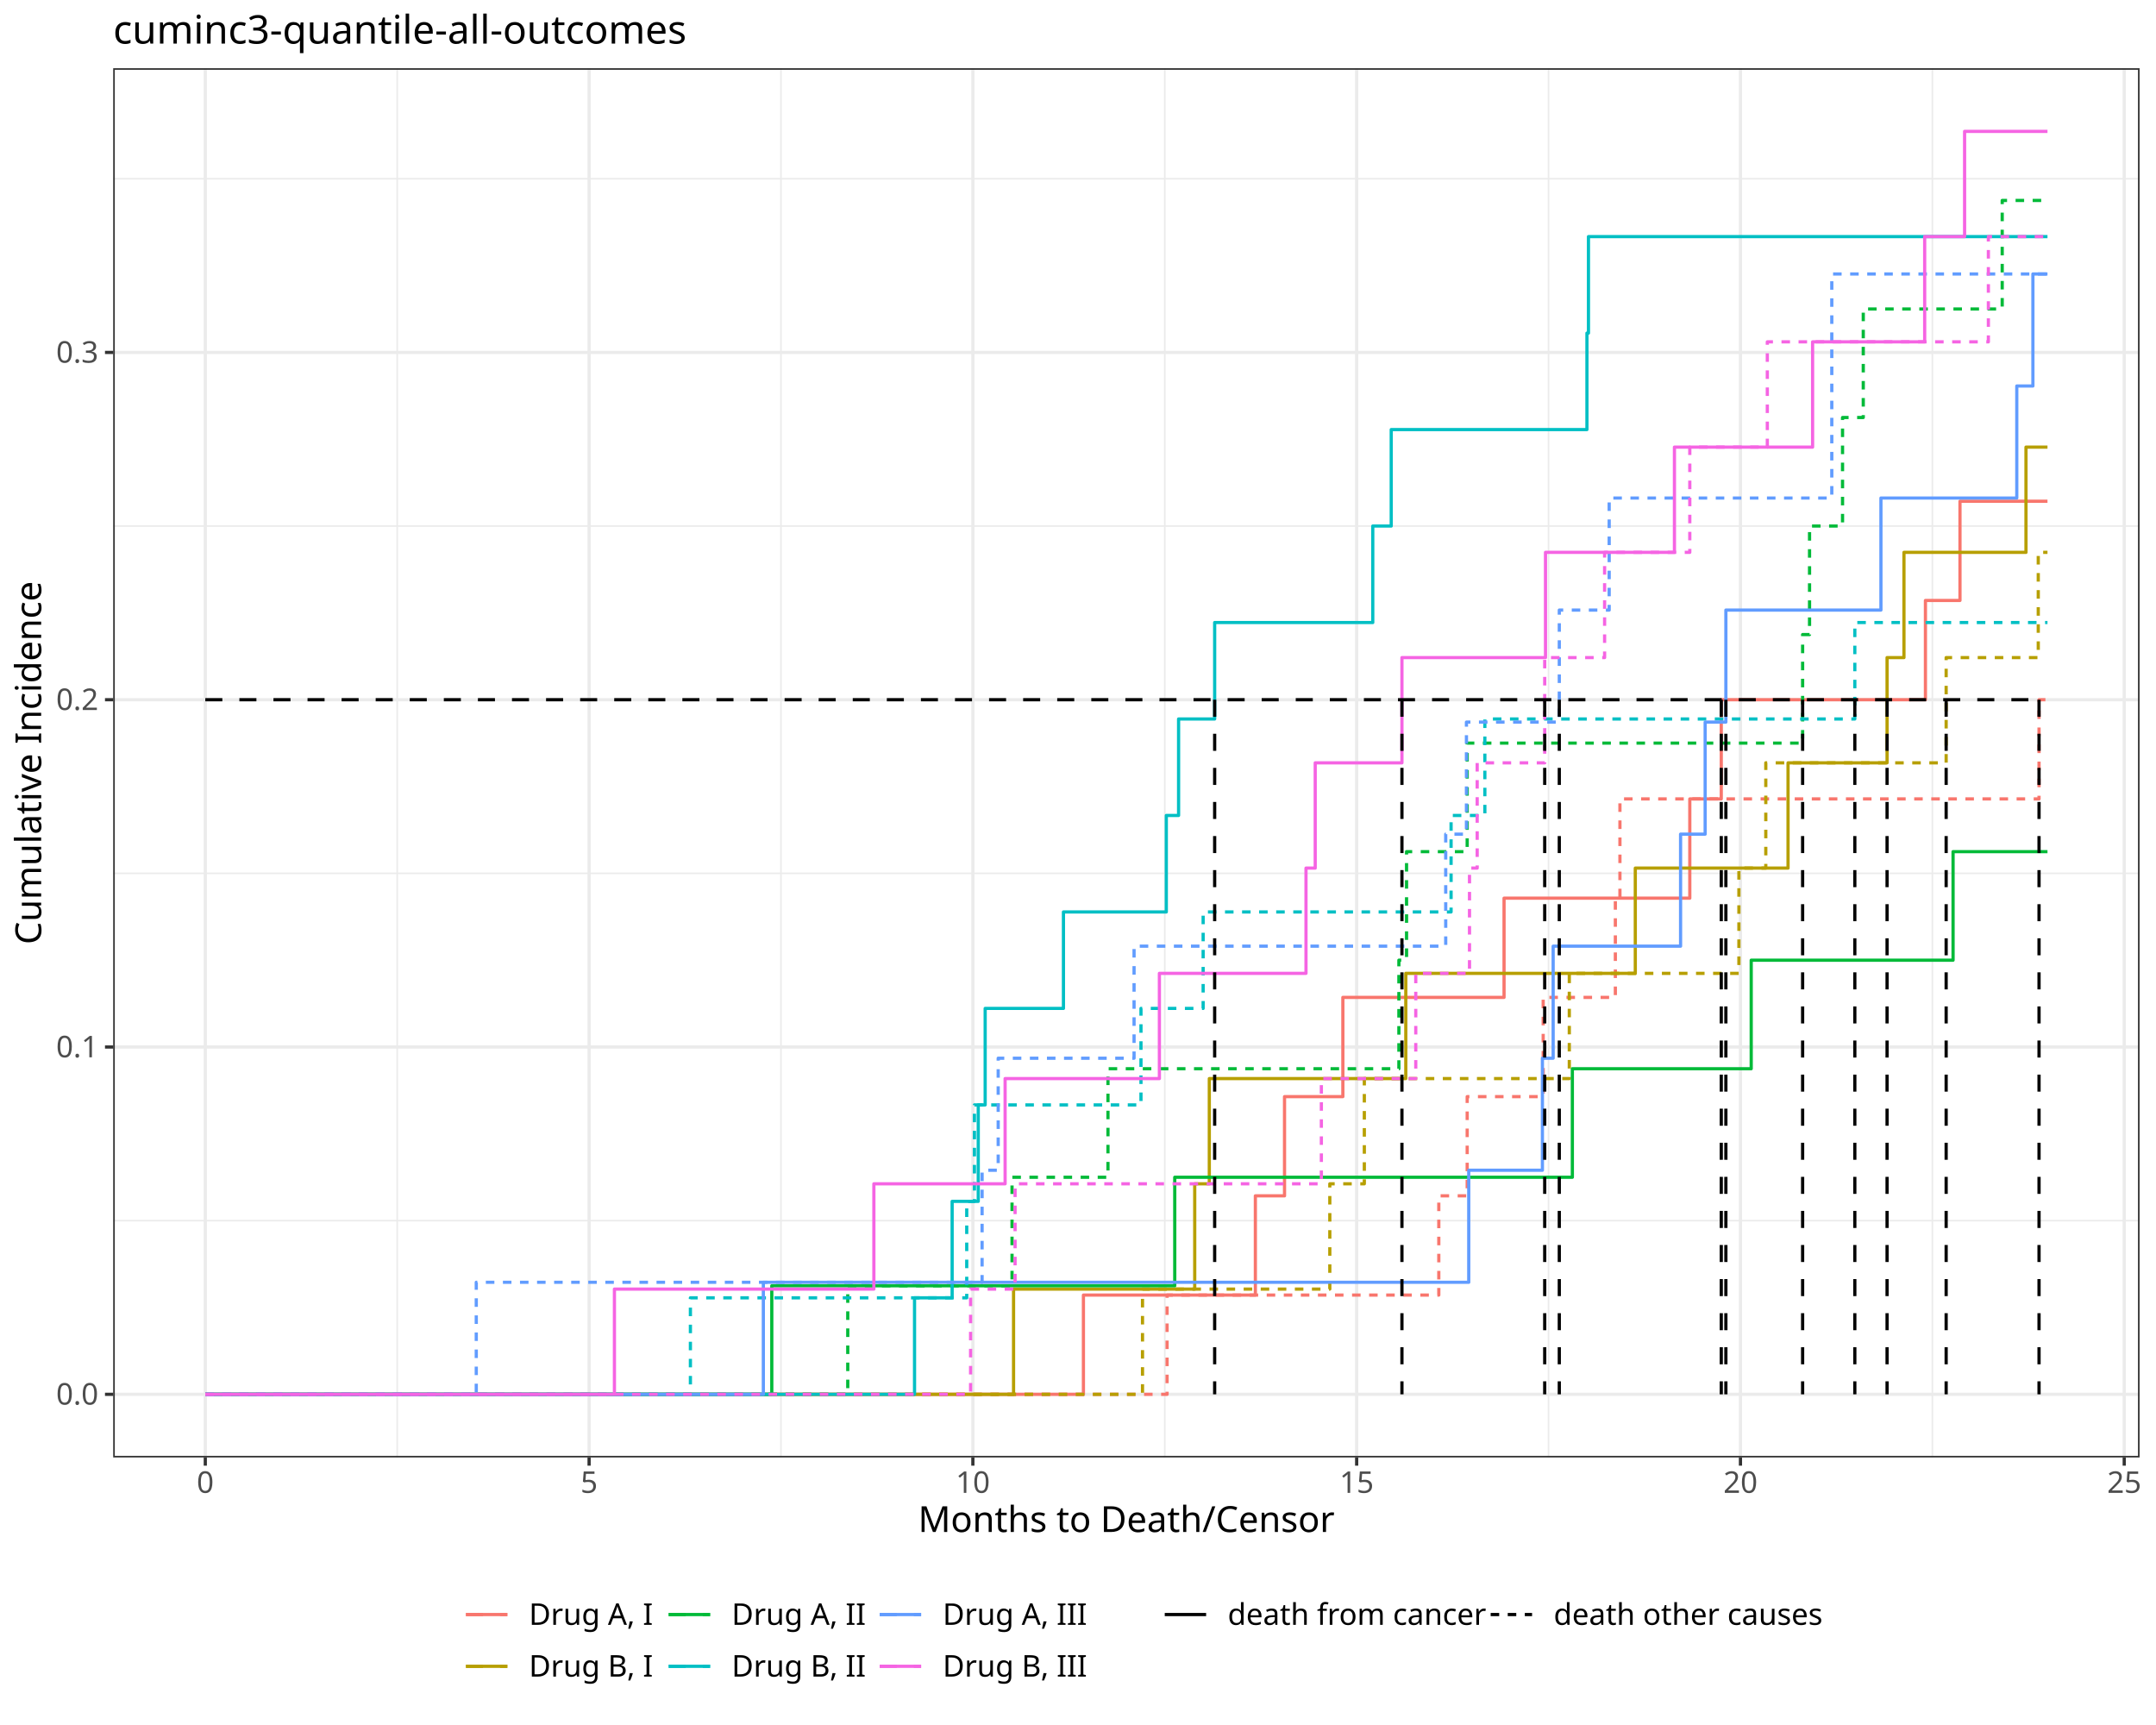
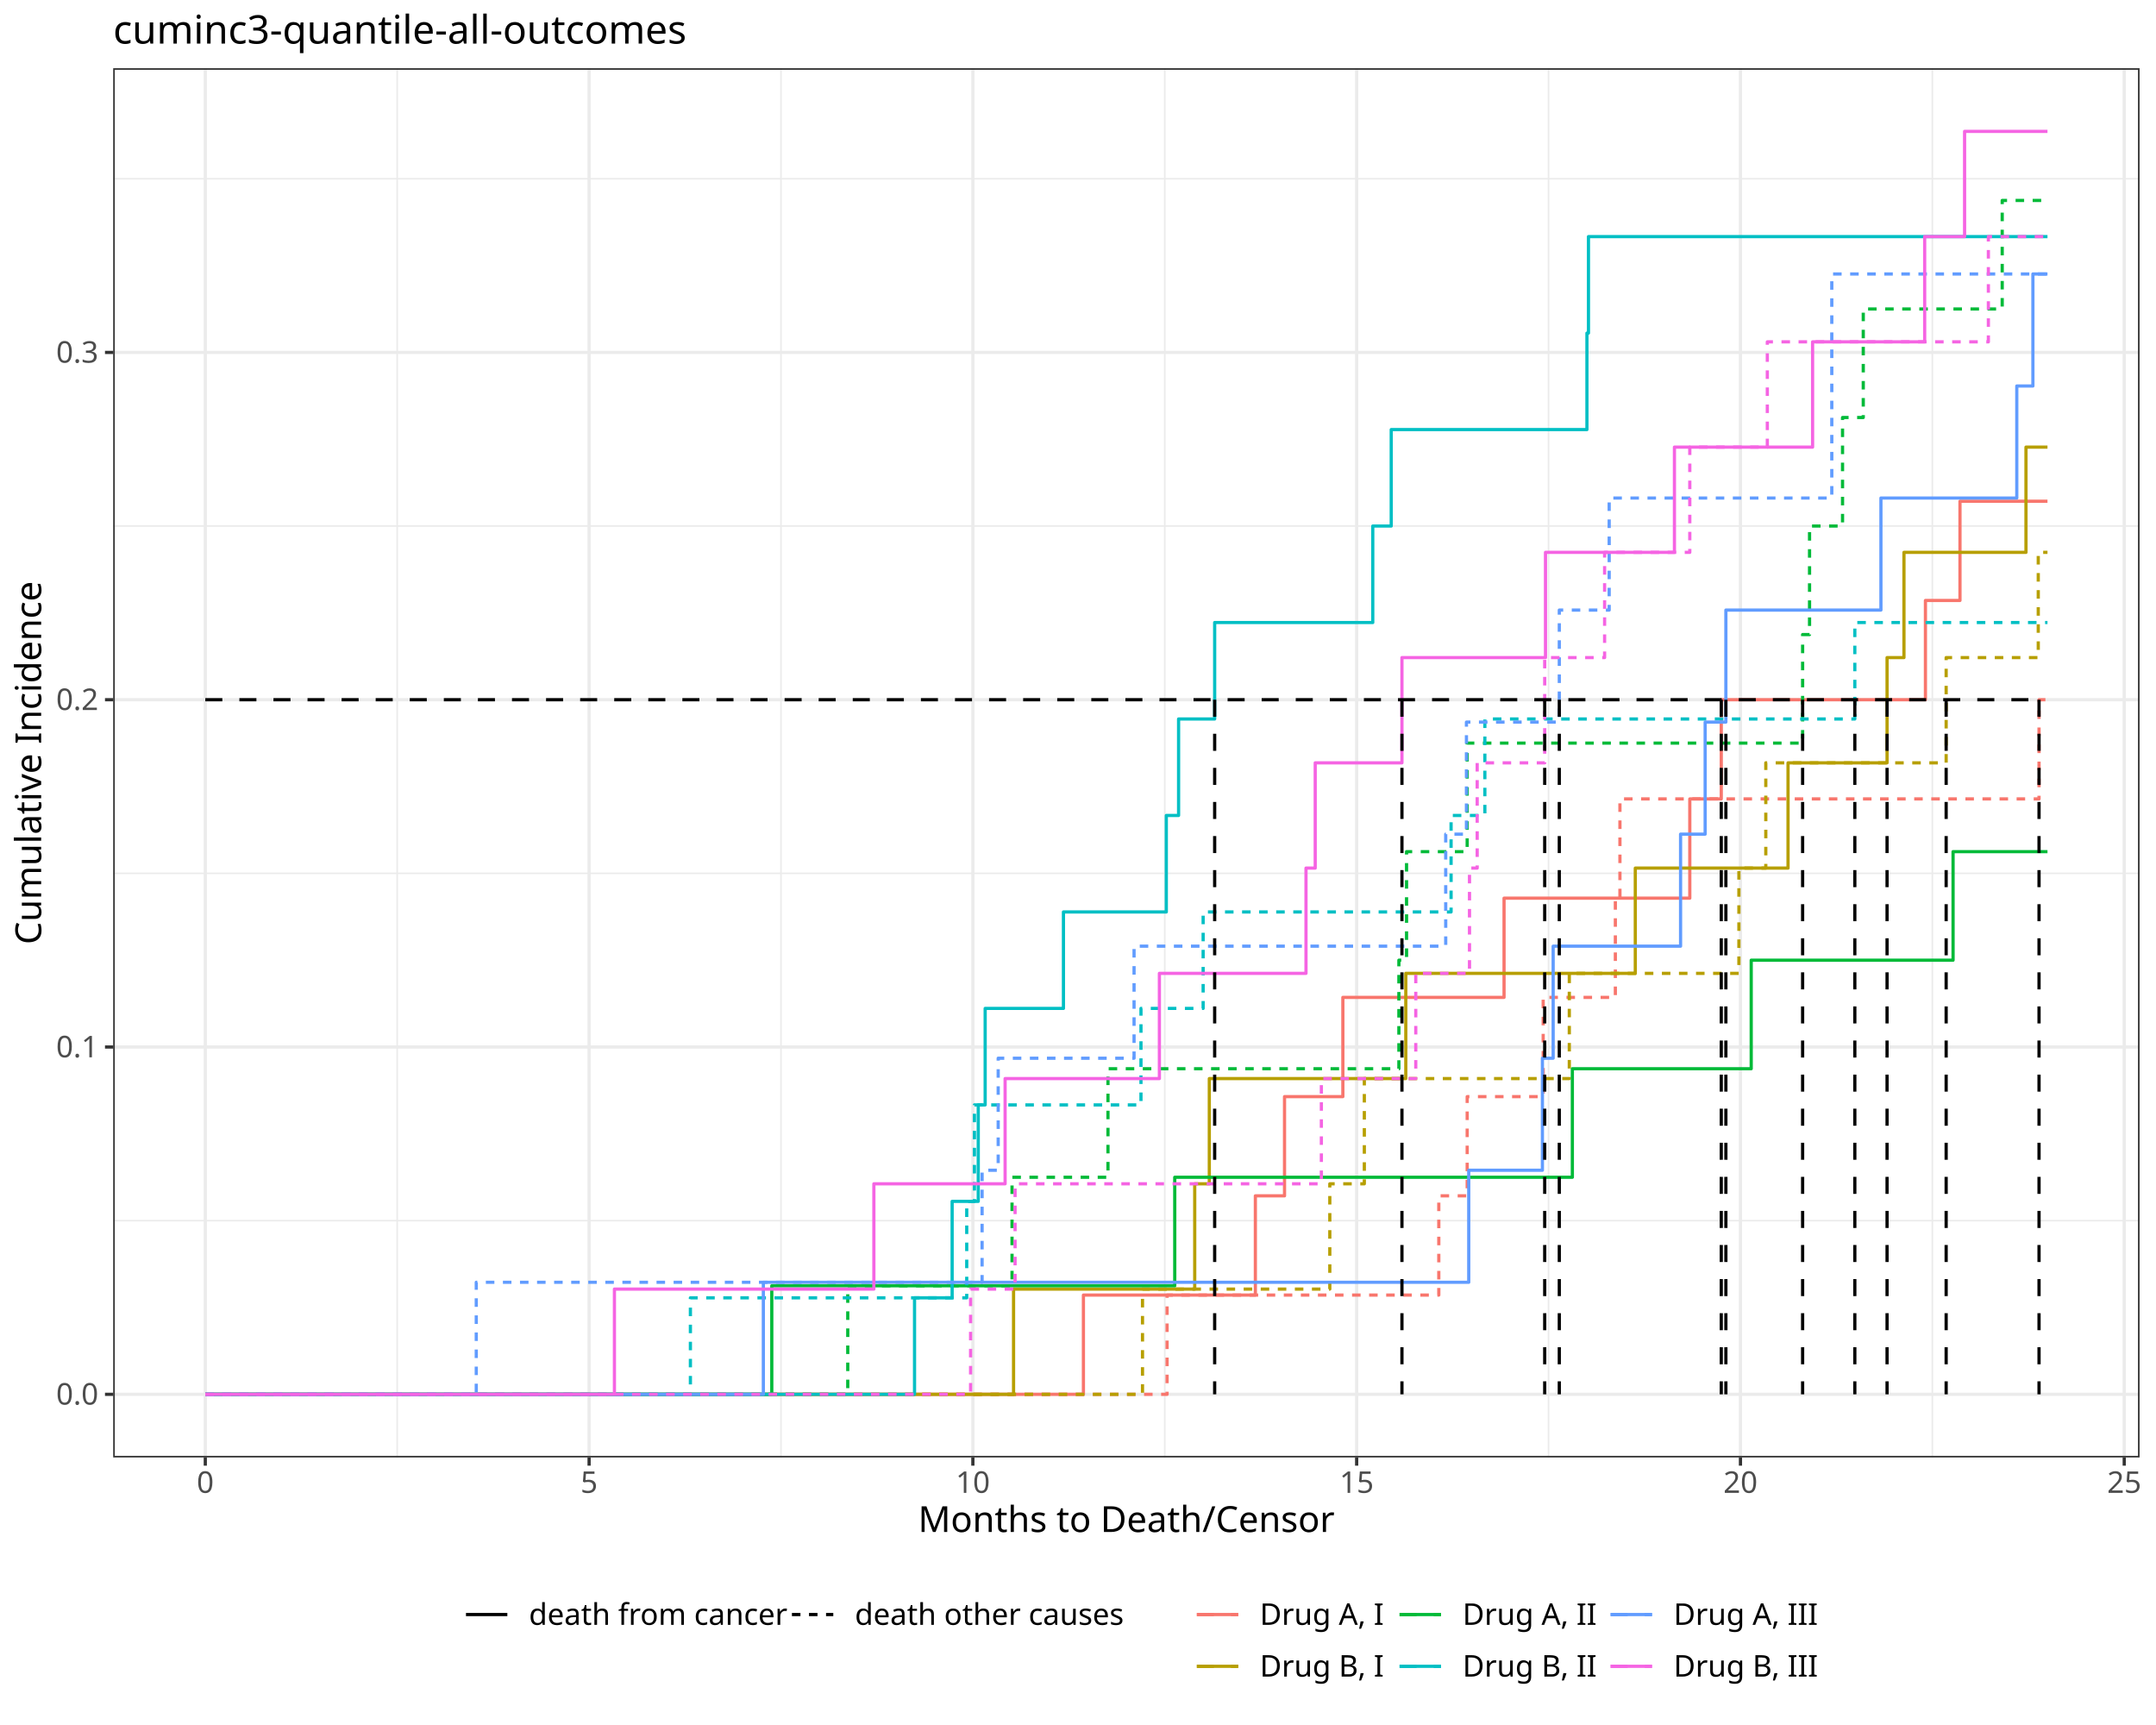
<svg xmlns="http://www.w3.org/2000/svg" class="svglite" data-engine-version="2.0" width="720.00pt" height="576.00pt" viewBox="0 0 720.00 576.00">
  <defs>
    <style type="text/css">
    .svglite line, .svglite polyline, .svglite polygon, .svglite path, .svglite rect, .svglite circle {
      fill: none;
      stroke: #000000;
      stroke-linecap: round;
      stroke-linejoin: round;
      stroke-miterlimit: 10.00;
    }
  </style>
  </defs>
  <rect width="100%" height="100%" style="stroke: none; fill: #FFFFFF;" />
  <defs>
    <clipPath id="cpMC4wMHw3MjAuMDB8MC4wMHw1NzYuMDA=">
      <rect x="0.00" y="0.00" width="720.00" height="576.00" />
    </clipPath>
  </defs>
  <g clip-path="url(#cpMC4wMHw3MjAuMDB8MC4wMHw1NzYuMDA=)">
    <rect x="0.00" y="0.00" width="720.00" height="576.00" style="stroke-width: 1.07; stroke: #FFFFFF; fill: #FFFFFF;" />
  </g>
  <defs>
    <clipPath id="cpMzcuODB8NzE0LjUyfDIyLjc4fDQ4Ni42Ng==">
      <rect x="37.80" y="22.78" width="676.72" height="463.88" />
    </clipPath>
  </defs>
  <g clip-path="url(#cpMzcuODB8NzE0LjUyfDIyLjc4fDQ4Ni42Ng==)">
    <rect x="37.80" y="22.78" width="676.72" height="463.88" style="stroke-width: 1.07; stroke: none; fill: #FFFFFF;" />
    <polyline points="37.80,407.59 714.52,407.59 " style="stroke-width: 0.53; stroke: #EBEBEB; stroke-linecap: butt;" />
    <polyline points="37.80,291.62 714.52,291.62 " style="stroke-width: 0.53; stroke: #EBEBEB; stroke-linecap: butt;" />
    <polyline points="37.80,175.65 714.52,175.65 " style="stroke-width: 0.53; stroke: #EBEBEB; stroke-linecap: butt;" />
    <polyline points="37.80,59.68 714.52,59.68 " style="stroke-width: 0.53; stroke: #EBEBEB; stroke-linecap: butt;" />
    <polyline points="132.65,486.66 132.65,22.78 " style="stroke-width: 0.53; stroke: #EBEBEB; stroke-linecap: butt;" />
    <polyline points="260.81,486.66 260.81,22.78 " style="stroke-width: 0.53; stroke: #EBEBEB; stroke-linecap: butt;" />
    <polyline points="388.98,486.66 388.98,22.78 " style="stroke-width: 0.53; stroke: #EBEBEB; stroke-linecap: butt;" />
    <polyline points="517.14,486.66 517.14,22.78 " style="stroke-width: 0.53; stroke: #EBEBEB; stroke-linecap: butt;" />
    <polyline points="645.31,486.66 645.31,22.78 " style="stroke-width: 0.53; stroke: #EBEBEB; stroke-linecap: butt;" />
    <polyline points="37.80,465.58 714.52,465.58 " style="stroke-width: 1.07; stroke: #EBEBEB; stroke-linecap: butt;" />
    <polyline points="37.80,349.61 714.52,349.61 " style="stroke-width: 1.07; stroke: #EBEBEB; stroke-linecap: butt;" />
    <polyline points="37.80,233.64 714.52,233.64 " style="stroke-width: 1.07; stroke: #EBEBEB; stroke-linecap: butt;" />
    <polyline points="37.80,117.67 714.52,117.67 " style="stroke-width: 1.07; stroke: #EBEBEB; stroke-linecap: butt;" />
    <polyline points="68.56,486.66 68.56,22.78 " style="stroke-width: 1.07; stroke: #EBEBEB; stroke-linecap: butt;" />
    <polyline points="196.73,486.66 196.73,22.78 " style="stroke-width: 1.07; stroke: #EBEBEB; stroke-linecap: butt;" />
    <polyline points="324.89,486.66 324.89,22.78 " style="stroke-width: 1.07; stroke: #EBEBEB; stroke-linecap: butt;" />
    <polyline points="453.06,486.66 453.06,22.78 " style="stroke-width: 1.07; stroke: #EBEBEB; stroke-linecap: butt;" />
    <polyline points="581.23,486.66 581.23,22.78 " style="stroke-width: 1.07; stroke: #EBEBEB; stroke-linecap: butt;" />
    <polyline points="709.39,486.66 709.39,22.78 " style="stroke-width: 1.07; stroke: #EBEBEB; stroke-linecap: butt;" />
    <polyline points="68.56,465.58 361.81,465.58 361.81,432.44 389.75,432.44 389.75,432.44 419.23,432.44 419.23,399.31 428.97,399.31 428.97,366.18 448.45,366.18 448.45,333.04 480.49,333.04 480.49,333.04 489.97,333.04 489.97,333.04 502.28,333.04 502.28,299.91 515.35,299.91 515.35,299.91 539.45,299.91 539.45,299.91 540.98,299.91 540.98,299.91 564.31,299.91 564.31,266.77 574.82,266.77 574.82,233.64 643.00,233.64 643.00,200.50 654.54,200.50 654.54,167.37 680.94,167.37 680.94,167.37 683.76,167.37 683.76,167.37 " style="stroke-width: 1.07; stroke: #F8766D; stroke-linecap: butt;" />
    <polyline points="68.56,465.58 361.81,465.58 361.81,465.58 389.75,465.58 389.75,432.44 419.23,432.44 419.23,432.44 428.97,432.44 428.97,432.44 448.45,432.44 448.45,432.44 480.49,432.44 480.49,399.31 489.97,399.31 489.97,366.18 502.28,366.18 502.28,366.18 515.35,366.18 515.35,333.04 539.45,333.04 539.45,299.91 540.98,299.91 540.98,266.77 564.31,266.77 564.31,266.77 574.82,266.77 574.82,266.77 643.00,266.77 643.00,266.77 654.54,266.77 654.54,266.77 680.94,266.77 680.94,233.64 683.76,233.64 683.76,233.64 " style="stroke-width: 1.07; stroke: #F8766D; stroke-dasharray: 2.85,2.85; stroke-linecap: butt;" />
    <polyline points="68.56,465.58 338.48,465.58 338.48,430.44 381.54,430.44 381.54,430.44 398.98,430.44 398.98,395.29 403.85,395.29 403.85,360.15 444.09,360.15 444.09,360.15 455.62,360.15 455.62,360.15 469.47,360.15 469.47,325.01 524.07,325.01 524.07,325.01 546.11,325.01 546.11,289.87 580.71,289.87 580.71,289.87 589.69,289.87 589.69,289.87 597.12,289.87 597.12,254.72 630.19,254.72 630.19,219.58 635.83,219.58 635.83,184.44 649.92,184.44 649.92,184.44 676.58,184.44 676.58,149.30 680.68,149.30 680.68,149.30 683.76,149.30 683.76,149.30 " style="stroke-width: 1.07; stroke: #B79F00; stroke-linecap: butt;" />
    <polyline points="68.56,465.58 338.48,465.58 338.48,465.58 381.54,465.58 381.54,430.44 398.98,430.44 398.98,430.44 403.85,430.44 403.85,430.44 444.09,430.44 444.09,395.29 455.62,395.29 455.62,360.15 469.47,360.15 469.47,360.15 524.07,360.15 524.07,325.01 546.11,325.01 546.11,325.01 580.71,325.01 580.71,289.87 589.69,289.87 589.69,254.72 597.12,254.72 597.12,254.72 630.19,254.72 630.19,254.72 635.83,254.72 635.83,254.72 649.92,254.72 649.92,219.58 676.58,219.58 676.58,219.58 680.68,219.58 680.68,184.44 683.76,184.44 683.76,184.44 " style="stroke-width: 1.07; stroke: #B79F00; stroke-dasharray: 2.85,2.85; stroke-linecap: butt;" />
    <polyline points="68.56,465.58 257.74,465.58 257.74,429.34 283.11,429.34 283.11,429.34 337.97,429.34 337.97,429.34 370.01,429.34 370.01,429.34 392.31,429.34 392.31,393.10 467.16,393.10 467.16,393.10 469.72,393.10 469.72,393.10 489.97,393.10 489.97,393.10 525.09,393.10 525.09,356.86 584.82,356.86 584.82,320.62 601.99,320.62 601.99,320.62 604.30,320.62 604.30,320.62 615.32,320.62 615.32,320.62 622.24,320.62 622.24,320.62 652.23,320.62 652.23,284.38 668.64,284.38 668.64,284.38 683.76,284.38 683.76,284.38 " style="stroke-width: 1.07; stroke: #00BA38; stroke-linecap: butt;" />
    <polyline points="68.56,465.58 257.74,465.58 257.74,465.58 283.11,465.58 283.11,429.34 337.97,429.34 337.97,393.10 370.01,393.10 370.01,356.86 392.31,356.86 392.31,356.86 467.16,356.86 467.16,320.62 469.72,320.62 469.72,284.38 489.97,284.38 489.97,248.13 525.09,248.13 525.09,248.13 584.82,248.13 584.82,248.13 601.99,248.13 601.99,211.89 604.30,211.89 604.30,175.65 615.32,175.65 615.32,139.41 622.24,139.41 622.24,103.17 652.23,103.17 652.23,103.17 668.64,103.17 668.64,66.93 683.76,66.93 683.76,66.93 " style="stroke-width: 1.07; stroke: #00BA38; stroke-dasharray: 2.85,2.85; stroke-linecap: butt;" />
    <polyline points="68.56,465.58 230.56,465.58 230.56,465.58 305.41,465.58 305.41,433.36 317.97,433.36 317.97,401.15 322.84,401.15 322.84,401.15 325.41,401.15 325.41,401.15 326.69,401.15 326.69,368.94 329.00,368.94 329.00,336.72 355.14,336.72 355.14,304.51 381.03,304.51 381.03,304.51 389.49,304.51 389.49,272.29 393.59,272.29 393.59,240.08 401.79,240.08 401.79,240.08 405.64,240.08 405.64,207.87 458.44,207.87 458.44,175.65 464.60,175.65 464.60,143.44 484.59,143.44 484.59,143.44 495.87,143.44 495.87,143.44 529.96,143.44 529.96,111.23 530.47,111.23 530.47,79.01 619.42,79.01 619.42,79.01 683.76,79.01 683.76,79.01 " style="stroke-width: 1.07; stroke: #00BFC4; stroke-linecap: butt;" />
    <polyline points="68.56,465.58 230.56,465.58 230.56,433.36 305.41,433.36 305.41,433.36 317.97,433.36 317.97,433.36 322.84,433.36 322.84,401.15 325.41,401.15 325.41,368.94 326.69,368.94 326.69,368.94 329.00,368.94 329.00,368.94 355.14,368.94 355.14,368.94 381.03,368.94 381.03,336.72 389.49,336.72 389.49,336.72 393.59,336.72 393.59,336.72 401.79,336.72 401.79,304.51 405.64,304.51 405.64,304.51 458.44,304.51 458.44,304.51 464.60,304.51 464.60,304.51 484.59,304.51 484.59,272.29 495.87,272.29 495.87,240.08 529.96,240.08 529.96,240.08 530.47,240.08 530.47,240.08 619.42,240.08 619.42,207.87 683.76,207.87 683.76,207.87 " style="stroke-width: 1.07; stroke: #00BFC4; stroke-dasharray: 2.85,2.85; stroke-linecap: butt;" />
    <polyline points="68.56,465.58 159.05,465.58 159.05,465.58 254.92,465.58 254.92,428.17 327.97,428.17 327.97,428.17 333.35,428.17 333.35,428.17 378.72,428.17 378.72,428.17 482.80,428.17 482.80,428.17 489.72,428.17 489.72,428.17 490.49,428.17 490.49,390.76 515.09,390.76 515.09,353.35 518.68,353.35 518.68,315.94 520.73,315.94 520.73,315.94 537.39,315.94 537.39,315.94 561.23,315.94 561.23,278.53 569.44,278.53 569.44,241.12 576.36,241.12 576.36,203.71 611.73,203.71 611.73,203.71 628.14,203.71 628.14,166.30 673.51,166.30 673.51,128.89 678.89,128.89 678.89,91.48 683.76,91.48 683.76,91.48 " style="stroke-width: 1.07; stroke: #619CFF; stroke-linecap: butt;" />
    <polyline points="68.56,465.58 159.05,465.58 159.05,428.17 254.92,428.17 254.92,428.17 327.97,428.17 327.97,390.76 333.35,390.76 333.35,353.35 378.72,353.35 378.72,315.94 482.80,315.94 482.80,278.53 489.72,278.53 489.72,241.12 490.49,241.12 490.49,241.12 515.09,241.12 515.09,241.12 518.68,241.12 518.68,241.12 520.73,241.12 520.73,203.71 537.39,203.71 537.39,166.30 561.23,166.30 561.23,166.30 569.44,166.30 569.44,166.30 576.36,166.30 576.36,166.30 611.73,166.30 611.73,91.48 628.14,91.48 628.14,91.48 673.51,91.48 673.51,91.48 678.89,91.48 678.89,91.48 683.76,91.48 683.76,91.48 " style="stroke-width: 1.07; stroke: #619CFF; stroke-dasharray: 2.85,2.85; stroke-linecap: butt;" />
    <polyline points="68.56,465.58 205.19,465.58 205.19,430.44 291.83,430.44 291.83,395.29 324.13,395.29 324.13,395.29 335.66,395.29 335.66,360.15 338.99,360.15 338.99,360.15 387.18,360.15 387.18,325.01 436.14,325.01 436.14,289.87 439.22,289.87 439.22,254.72 441.27,254.72 441.27,254.72 468.18,254.72 468.18,219.58 472.80,219.58 472.80,219.58 490.74,219.58 490.74,219.58 493.31,219.58 493.31,219.58 515.86,219.58 515.86,219.58 516.12,219.58 516.12,184.44 535.86,184.44 535.86,184.44 559.18,184.44 559.18,149.30 564.31,149.30 564.31,149.30 590.20,149.30 590.20,149.30 605.32,149.30 605.32,114.15 642.75,114.15 642.75,79.01 656.08,79.01 656.08,43.87 664.02,43.87 664.02,43.87 683.76,43.87 683.76,43.87 " style="stroke-width: 1.07; stroke: #F564E3; stroke-linecap: butt;" />
    <polyline points="68.56,465.58 205.19,465.58 205.19,465.58 291.83,465.58 291.83,465.58 324.13,465.58 324.13,430.44 335.66,430.44 335.66,430.44 338.99,430.44 338.99,395.29 387.18,395.29 387.18,395.29 436.14,395.29 436.14,395.29 439.22,395.29 439.22,395.29 441.27,395.29 441.27,360.15 468.18,360.15 468.18,360.15 472.80,360.15 472.80,325.01 490.74,325.01 490.74,289.87 493.31,289.87 493.31,254.72 515.86,254.72 515.86,219.58 516.12,219.58 516.12,219.58 535.86,219.58 535.86,184.44 559.18,184.44 559.18,184.44 564.31,184.44 564.31,149.30 590.20,149.30 590.20,114.15 605.32,114.15 605.32,114.15 642.75,114.15 642.75,114.15 656.08,114.15 656.08,114.15 664.02,114.15 664.02,79.01 683.76,79.01 683.76,79.01 " style="stroke-width: 1.07; stroke: #F564E3; stroke-dasharray: 2.85,2.85; stroke-linecap: butt;" />
    <line x1="574.82" y1="233.64" x2="574.82" y2="465.58" style="stroke-width: 1.07; stroke-dasharray: 5.69,5.69; stroke-linecap: butt;" />
    <line x1="680.94" y1="233.64" x2="680.94" y2="465.58" style="stroke-width: 1.07; stroke-dasharray: 5.69,5.69; stroke-linecap: butt;" />
    <line x1="630.19" y1="233.64" x2="630.19" y2="465.58" style="stroke-width: 1.07; stroke-dasharray: 5.69,5.69; stroke-linecap: butt;" />
    <line x1="649.92" y1="233.64" x2="649.92" y2="465.58" style="stroke-width: 1.07; stroke-dasharray: 5.69,5.69; stroke-linecap: butt;" />
    <line x1="601.99" y1="233.64" x2="601.99" y2="465.58" style="stroke-width: 1.07; stroke-dasharray: 5.69,5.69; stroke-linecap: butt;" />
    <line x1="405.64" y1="233.64" x2="405.64" y2="465.58" style="stroke-width: 1.07; stroke-dasharray: 5.69,5.69; stroke-linecap: butt;" />
    <line x1="619.42" y1="233.64" x2="619.42" y2="465.58" style="stroke-width: 1.07; stroke-dasharray: 5.69,5.69; stroke-linecap: butt;" />
    <line x1="576.36" y1="233.64" x2="576.36" y2="465.58" style="stroke-width: 1.07; stroke-dasharray: 5.69,5.69; stroke-linecap: butt;" />
    <line x1="520.73" y1="233.64" x2="520.73" y2="465.58" style="stroke-width: 1.07; stroke-dasharray: 5.69,5.69; stroke-linecap: butt;" />
    <line x1="468.18" y1="233.64" x2="468.18" y2="465.58" style="stroke-width: 1.07; stroke-dasharray: 5.69,5.69; stroke-linecap: butt;" />
    <line x1="515.86" y1="233.64" x2="515.86" y2="465.58" style="stroke-width: 1.07; stroke-dasharray: 5.69,5.69; stroke-linecap: butt;" />
    <line x1="68.56" y1="233.64" x2="680.94" y2="233.64" style="stroke-width: 1.07; stroke-dasharray: 5.69,5.69; stroke-linecap: butt;" />
    <rect x="37.80" y="22.78" width="676.72" height="463.88" style="stroke-width: 1.07; stroke: #333333;" />
  </g>
  <g clip-path="url(#cpMC4wMHw3MjAuMDB8MC4wMHw1NzYuMDA=)">
    <text x="32.87" y="469.02" text-anchor="end" style="font-size: 10.00px; fill: #4D4D4D; font-family: sans;" textLength="13.90px" lengthAdjust="spacingAndGlyphs">0.0</text>
    <text x="32.87" y="353.05" text-anchor="end" style="font-size: 10.00px; fill: #4D4D4D; font-family: sans;" textLength="13.90px" lengthAdjust="spacingAndGlyphs">0.1</text>
    <text x="32.87" y="237.08" text-anchor="end" style="font-size: 10.00px; fill: #4D4D4D; font-family: sans;" textLength="13.90px" lengthAdjust="spacingAndGlyphs">0.2</text>
    <text x="32.87" y="121.11" text-anchor="end" style="font-size: 10.00px; fill: #4D4D4D; font-family: sans;" textLength="13.90px" lengthAdjust="spacingAndGlyphs">0.3</text>
    <polyline points="35.06,465.58 37.80,465.58 " style="stroke-width: 1.07; stroke: #333333; stroke-linecap: butt;" />
    <polyline points="35.06,349.61 37.80,349.61 " style="stroke-width: 1.07; stroke: #333333; stroke-linecap: butt;" />
    <polyline points="35.06,233.64 37.80,233.64 " style="stroke-width: 1.07; stroke: #333333; stroke-linecap: butt;" />
    <polyline points="35.06,117.67 37.80,117.67 " style="stroke-width: 1.07; stroke: #333333; stroke-linecap: butt;" />
    <polyline points="68.56,489.40 68.56,486.66 " style="stroke-width: 1.07; stroke: #333333; stroke-linecap: butt;" />
    <polyline points="196.73,489.40 196.73,486.66 " style="stroke-width: 1.07; stroke: #333333; stroke-linecap: butt;" />
    <polyline points="324.89,489.40 324.89,486.66 " style="stroke-width: 1.07; stroke: #333333; stroke-linecap: butt;" />
    <polyline points="453.06,489.40 453.06,486.66 " style="stroke-width: 1.07; stroke: #333333; stroke-linecap: butt;" />
    <polyline points="581.23,489.40 581.23,486.66 " style="stroke-width: 1.07; stroke: #333333; stroke-linecap: butt;" />
    <polyline points="709.39,489.40 709.39,486.66 " style="stroke-width: 1.07; stroke: #333333; stroke-linecap: butt;" />
    <text x="68.56" y="498.48" text-anchor="middle" style="font-size: 10.00px; fill: #4D4D4D; font-family: sans;" textLength="5.56px" lengthAdjust="spacingAndGlyphs">0</text>
    <text x="196.73" y="498.48" text-anchor="middle" style="font-size: 10.00px; fill: #4D4D4D; font-family: sans;" textLength="5.56px" lengthAdjust="spacingAndGlyphs">5</text>
    <text x="324.89" y="498.48" text-anchor="middle" style="font-size: 10.00px; fill: #4D4D4D; font-family: sans;" textLength="11.12px" lengthAdjust="spacingAndGlyphs">10</text>
    <text x="453.06" y="498.48" text-anchor="middle" style="font-size: 10.00px; fill: #4D4D4D; font-family: sans;" textLength="11.12px" lengthAdjust="spacingAndGlyphs">15</text>
    <text x="581.23" y="498.48" text-anchor="middle" style="font-size: 10.00px; fill: #4D4D4D; font-family: sans;" textLength="11.12px" lengthAdjust="spacingAndGlyphs">20</text>
    <text x="709.39" y="498.48" text-anchor="middle" style="font-size: 10.00px; fill: #4D4D4D; font-family: sans;" textLength="11.12px" lengthAdjust="spacingAndGlyphs">25</text>
    <text x="376.16" y="511.55" text-anchor="middle" style="font-size: 12.00px; font-family: sans;" textLength="130.09px" lengthAdjust="spacingAndGlyphs">Months to Death/Censor</text>
    <text transform="translate(13.74,254.72) rotate(-90)" text-anchor="middle" style="font-size: 12.00px; font-family: sans;" textLength="114.75px" lengthAdjust="spacingAndGlyphs">Cumulative Incidence</text>
-     <rect x="142.92" y="525.00" width="222.40" height="45.52" style="stroke-width: 1.07; stroke: none; fill: #FFFFFF;" />
+     <rect x="142.92" y="525.00" width="233.12" height="28.24" style="stroke-width: 1.07; stroke: none; fill: #FFFFFF;" />
    <rect x="153.88" y="530.48" width="17.28" height="17.28" style="stroke-width: 1.07; stroke: none; fill: #FFFFFF;" />
-     <line x1="155.61" y1="539.12" x2="169.43" y2="539.12" style="stroke-width: 1.07; stroke: #F8766D; stroke-linecap: butt;" />
-     <line x1="155.61" y1="539.12" x2="169.43" y2="539.12" style="stroke-width: 1.07; stroke: #F8766D; stroke-dasharray: 5.69,5.69; stroke-linecap: butt;" />
-     <rect x="153.88" y="547.76" width="17.28" height="17.28" style="stroke-width: 1.07; stroke: none; fill: #FFFFFF;" />
-     <line x1="155.61" y1="556.40" x2="169.43" y2="556.40" style="stroke-width: 1.07; stroke: #B79F00; stroke-linecap: butt;" />
-     <line x1="155.61" y1="556.40" x2="169.43" y2="556.40" style="stroke-width: 1.07; stroke: #B79F00; stroke-dasharray: 5.69,5.69; stroke-linecap: butt;" />
-     <rect x="221.58" y="530.48" width="17.28" height="17.28" style="stroke-width: 1.07; stroke: none; fill: #FFFFFF;" />
-     <line x1="223.31" y1="539.12" x2="237.14" y2="539.12" style="stroke-width: 1.07; stroke: #00BA38; stroke-linecap: butt;" />
-     <line x1="223.31" y1="539.12" x2="237.14" y2="539.12" style="stroke-width: 1.07; stroke: #00BA38; stroke-dasharray: 5.69,5.69; stroke-linecap: butt;" />
-     <rect x="221.58" y="547.76" width="17.28" height="17.28" style="stroke-width: 1.07; stroke: none; fill: #FFFFFF;" />
-     <line x1="223.31" y1="556.40" x2="237.14" y2="556.40" style="stroke-width: 1.07; stroke: #00BFC4; stroke-linecap: butt;" />
-     <line x1="223.31" y1="556.40" x2="237.14" y2="556.40" style="stroke-width: 1.07; stroke: #00BFC4; stroke-dasharray: 5.69,5.69; stroke-linecap: butt;" />
-     <rect x="292.06" y="530.48" width="17.28" height="17.28" style="stroke-width: 1.07; stroke: none; fill: #FFFFFF;" />
-     <line x1="293.79" y1="539.12" x2="307.61" y2="539.12" style="stroke-width: 1.07; stroke: #619CFF; stroke-linecap: butt;" />
-     <line x1="293.79" y1="539.12" x2="307.61" y2="539.12" style="stroke-width: 1.07; stroke: #619CFF; stroke-dasharray: 5.69,5.69; stroke-linecap: butt;" />
-     <rect x="292.06" y="547.76" width="17.28" height="17.28" style="stroke-width: 1.07; stroke: none; fill: #FFFFFF;" />
-     <line x1="293.79" y1="556.40" x2="307.61" y2="556.40" style="stroke-width: 1.07; stroke: #F564E3; stroke-linecap: butt;" />
-     <line x1="293.79" y1="556.40" x2="307.61" y2="556.40" style="stroke-width: 1.07; stroke: #F564E3; stroke-dasharray: 5.69,5.69; stroke-linecap: butt;" />
-     <text x="176.64" y="542.56" style="font-size: 10.00px; font-family: sans;" textLength="39.46px" lengthAdjust="spacingAndGlyphs">Drug A, I</text>
-     <text x="176.64" y="559.84" style="font-size: 10.00px; font-family: sans;" textLength="39.46px" lengthAdjust="spacingAndGlyphs">Drug B, I</text>
-     <text x="244.34" y="542.56" style="font-size: 10.00px; font-family: sans;" textLength="42.24px" lengthAdjust="spacingAndGlyphs">Drug A, II</text>
-     <text x="244.34" y="559.84" style="font-size: 10.00px; font-family: sans;" textLength="42.24px" lengthAdjust="spacingAndGlyphs">Drug B, II</text>
-     <text x="314.82" y="542.56" style="font-size: 10.00px; font-family: sans;" textLength="45.02px" lengthAdjust="spacingAndGlyphs">Drug A, III</text>
-     <text x="314.82" y="559.84" style="font-size: 10.00px; font-family: sans;" textLength="45.02px" lengthAdjust="spacingAndGlyphs">Drug B, III</text>
-     <rect x="376.28" y="525.00" width="233.12" height="28.24" style="stroke-width: 1.07; stroke: none; fill: #FFFFFF;" />
-     <rect x="387.24" y="530.48" width="17.28" height="17.28" style="stroke-width: 1.07; stroke: none; fill: #FFFFFF;" />
-     <line x1="388.97" y1="539.12" x2="402.79" y2="539.12" style="stroke-width: 1.07; stroke-linecap: butt;" />
-     <rect x="496.09" y="530.48" width="17.28" height="17.28" style="stroke-width: 1.07; stroke: none; fill: #FFFFFF;" />
-     <line x1="497.81" y1="539.12" x2="511.64" y2="539.12" style="stroke-width: 1.07; stroke-dasharray: 2.85,2.85; stroke-linecap: butt;" />
-     <text x="410.00" y="542.56" style="font-size: 10.00px; font-family: sans;" textLength="80.61px" lengthAdjust="spacingAndGlyphs">death from cancer</text>
-     <text x="518.85" y="542.56" style="font-size: 10.00px; font-family: sans;" textLength="85.07px" lengthAdjust="spacingAndGlyphs">death other causes</text>
+     <line x1="155.61" y1="539.12" x2="169.43" y2="539.12" style="stroke-width: 1.07; stroke-linecap: butt;" />
+     <rect x="262.73" y="530.48" width="17.28" height="17.28" style="stroke-width: 1.07; stroke: none; fill: #FFFFFF;" />
+     <line x1="264.46" y1="539.12" x2="278.28" y2="539.12" style="stroke-width: 1.07; stroke-dasharray: 2.85,2.85; stroke-linecap: butt;" />
+     <text x="176.64" y="542.56" style="font-size: 10.00px; font-family: sans;" textLength="80.61px" lengthAdjust="spacingAndGlyphs">death from cancer</text>
+     <text x="285.49" y="542.56" style="font-size: 10.00px; font-family: sans;" textLength="85.07px" lengthAdjust="spacingAndGlyphs">death other causes</text>
+     <rect x="387.00" y="525.00" width="222.40" height="45.52" style="stroke-width: 1.07; stroke: none; fill: #FFFFFF;" />
+     <rect x="397.96" y="530.48" width="17.28" height="17.28" style="stroke-width: 1.07; stroke: none; fill: #FFFFFF;" />
+     <line x1="399.69" y1="539.12" x2="413.51" y2="539.12" style="stroke-width: 1.07; stroke: #F8766D; stroke-linecap: butt;" />
+     <line x1="399.69" y1="539.12" x2="413.51" y2="539.12" style="stroke-width: 1.07; stroke: #F8766D; stroke-dasharray: 5.69,5.69; stroke-linecap: butt;" />
+     <rect x="397.96" y="547.76" width="17.28" height="17.28" style="stroke-width: 1.07; stroke: none; fill: #FFFFFF;" />
+     <line x1="399.69" y1="556.40" x2="413.51" y2="556.40" style="stroke-width: 1.07; stroke: #B79F00; stroke-linecap: butt;" />
+     <line x1="399.69" y1="556.40" x2="413.51" y2="556.40" style="stroke-width: 1.07; stroke: #B79F00; stroke-dasharray: 5.69,5.69; stroke-linecap: butt;" />
+     <rect x="465.66" y="530.48" width="17.28" height="17.28" style="stroke-width: 1.07; stroke: none; fill: #FFFFFF;" />
+     <line x1="467.39" y1="539.12" x2="481.22" y2="539.12" style="stroke-width: 1.07; stroke: #00BA38; stroke-linecap: butt;" />
+     <line x1="467.39" y1="539.12" x2="481.22" y2="539.12" style="stroke-width: 1.07; stroke: #00BA38; stroke-dasharray: 5.69,5.69; stroke-linecap: butt;" />
+     <rect x="465.66" y="547.76" width="17.28" height="17.28" style="stroke-width: 1.07; stroke: none; fill: #FFFFFF;" />
+     <line x1="467.39" y1="556.40" x2="481.22" y2="556.40" style="stroke-width: 1.07; stroke: #00BFC4; stroke-linecap: butt;" />
+     <line x1="467.39" y1="556.40" x2="481.22" y2="556.40" style="stroke-width: 1.07; stroke: #00BFC4; stroke-dasharray: 5.69,5.69; stroke-linecap: butt;" />
+     <rect x="536.14" y="530.48" width="17.28" height="17.28" style="stroke-width: 1.07; stroke: none; fill: #FFFFFF;" />
+     <line x1="537.87" y1="539.12" x2="551.69" y2="539.12" style="stroke-width: 1.07; stroke: #619CFF; stroke-linecap: butt;" />
+     <line x1="537.87" y1="539.12" x2="551.69" y2="539.12" style="stroke-width: 1.07; stroke: #619CFF; stroke-dasharray: 5.69,5.69; stroke-linecap: butt;" />
+     <rect x="536.14" y="547.76" width="17.28" height="17.28" style="stroke-width: 1.07; stroke: none; fill: #FFFFFF;" />
+     <line x1="537.87" y1="556.40" x2="551.69" y2="556.40" style="stroke-width: 1.07; stroke: #F564E3; stroke-linecap: butt;" />
+     <line x1="537.87" y1="556.40" x2="551.69" y2="556.40" style="stroke-width: 1.07; stroke: #F564E3; stroke-dasharray: 5.69,5.69; stroke-linecap: butt;" />
+     <text x="420.72" y="542.56" style="font-size: 10.00px; font-family: sans;" textLength="39.46px" lengthAdjust="spacingAndGlyphs">Drug A, I</text>
+     <text x="420.72" y="559.84" style="font-size: 10.00px; font-family: sans;" textLength="39.46px" lengthAdjust="spacingAndGlyphs">Drug B, I</text>
+     <text x="488.42" y="542.56" style="font-size: 10.00px; font-family: sans;" textLength="42.24px" lengthAdjust="spacingAndGlyphs">Drug A, II</text>
+     <text x="488.42" y="559.84" style="font-size: 10.00px; font-family: sans;" textLength="42.24px" lengthAdjust="spacingAndGlyphs">Drug B, II</text>
+     <text x="558.90" y="542.56" style="font-size: 10.00px; font-family: sans;" textLength="45.02px" lengthAdjust="spacingAndGlyphs">Drug A, III</text>
+     <text x="558.90" y="559.84" style="font-size: 10.00px; font-family: sans;" textLength="45.02px" lengthAdjust="spacingAndGlyphs">Drug B, III</text>
    <text x="37.80" y="14.56" style="font-size: 13.20px; font-family: sans;" textLength="179.04px" lengthAdjust="spacingAndGlyphs">cuminc3-quantile-all-outcomes</text>
  </g>
</svg>
